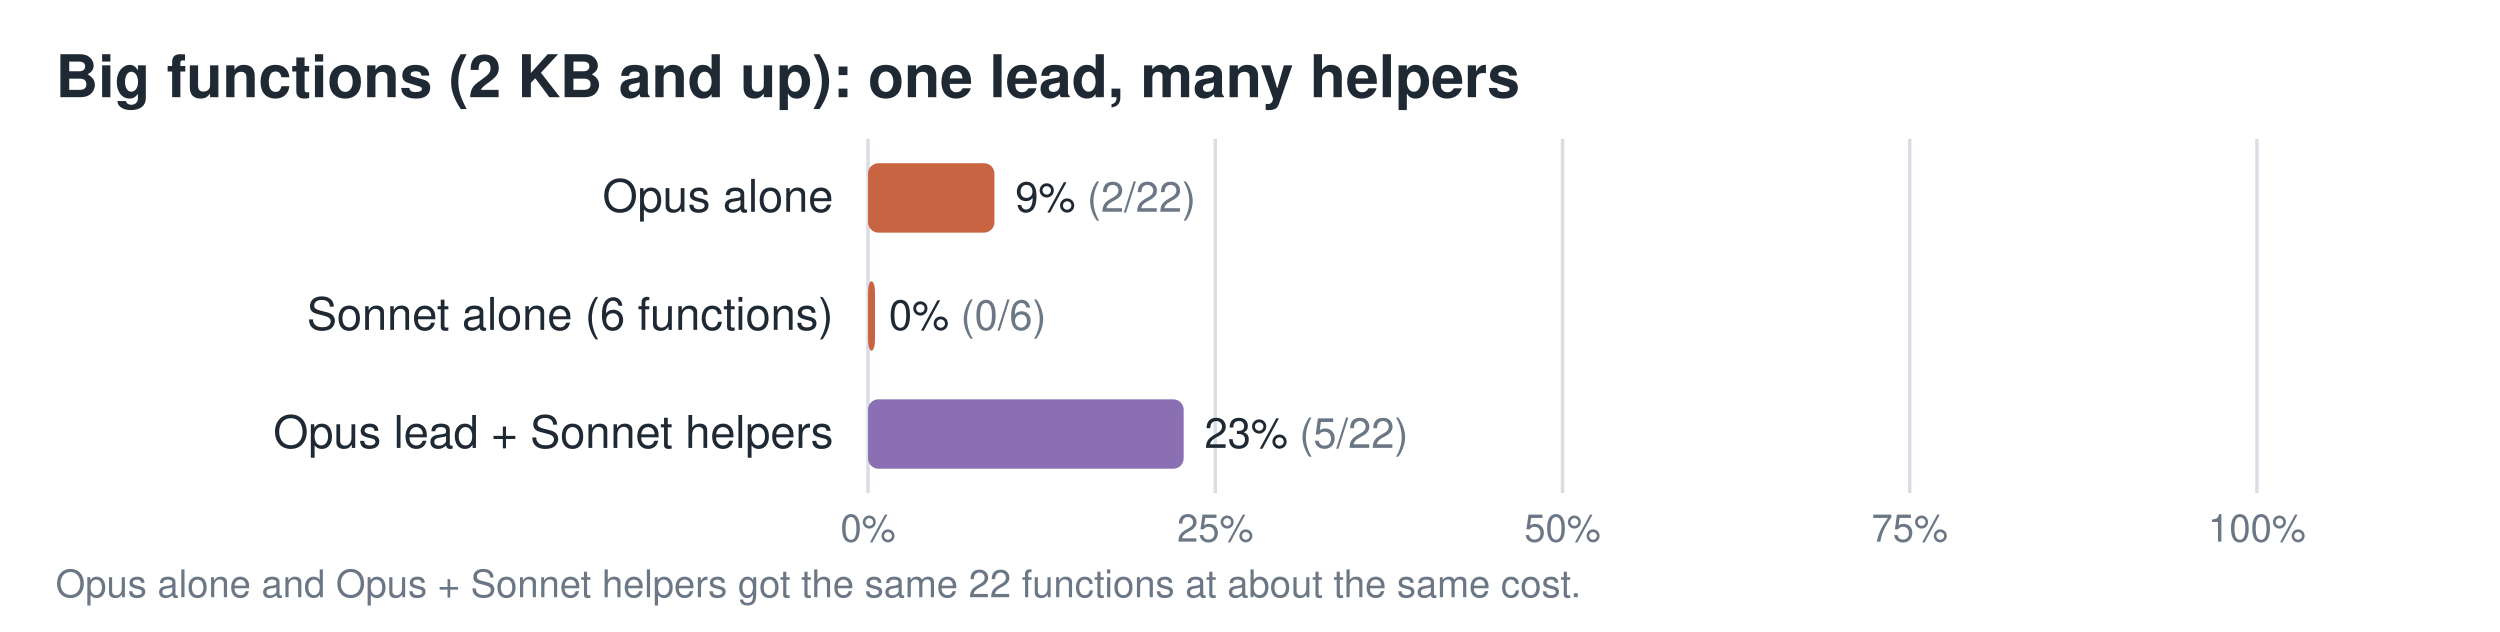
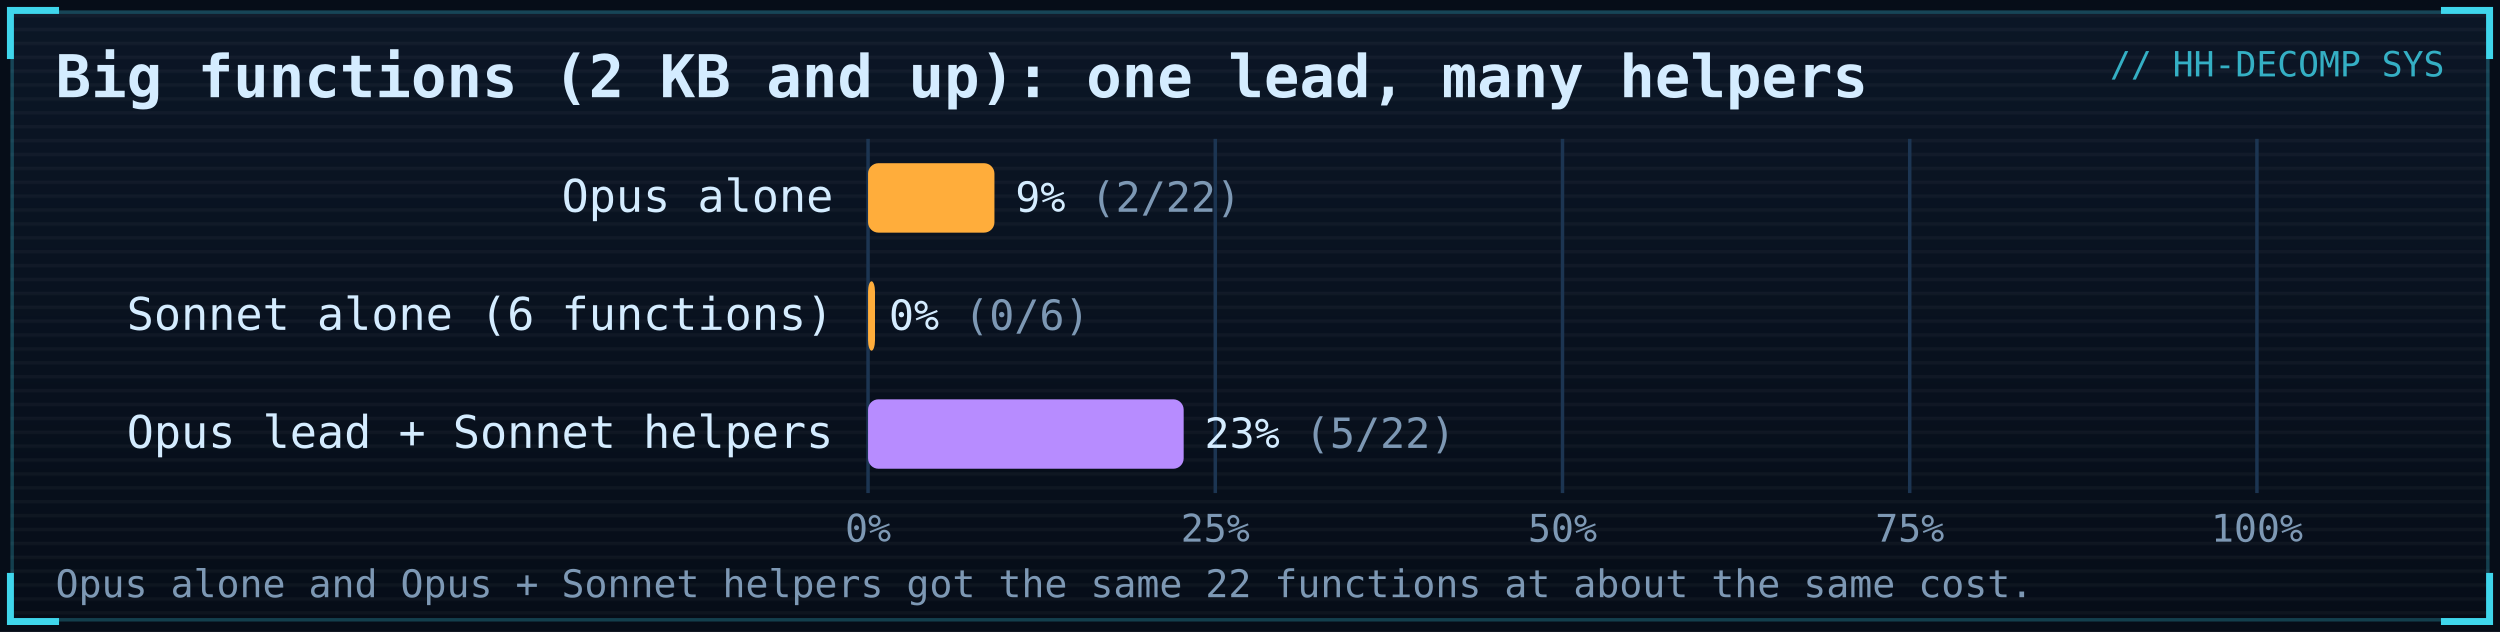
- <svg xmlns="http://www.w3.org/2000/svg" viewBox="0 0 720 182" width="720" height="182" font-family="-apple-system,Segoe UI,Helvetica,Arial,sans-serif" role="img" aria-label="Big functions (2 KB and up): one lead, many helpers">
-   <rect width="100%" height="100%" fill="#ffffff" />
-   <text x="16" y="28" font-size="17" font-weight="600" fill="#1f2933">Big functions (2 KB and up): one lead, many helpers</text>
-   <line x1="250.0" y1="40" x2="250.0" y2="142" stroke="#d9dee4" />
-   <text x="250.0" y="156" font-size="11" fill="#6b7785" text-anchor="middle">0%</text>
-   <line x1="350.0" y1="40" x2="350.0" y2="142" stroke="#d9dee4" />
-   <text x="350.0" y="156" font-size="11" fill="#6b7785" text-anchor="middle">25%</text>
-   <line x1="450.0" y1="40" x2="450.0" y2="142" stroke="#d9dee4" />
-   <text x="450.0" y="156" font-size="11" fill="#6b7785" text-anchor="middle">50%</text>
-   <line x1="550.0" y1="40" x2="550.0" y2="142" stroke="#d9dee4" />
-   <text x="550.0" y="156" font-size="11" fill="#6b7785" text-anchor="middle">75%</text>
-   <line x1="650.0" y1="40" x2="650.0" y2="142" stroke="#d9dee4" />
-   <text x="650.0" y="156" font-size="11" fill="#6b7785" text-anchor="middle">100%</text>
-   <text x="240" y="61" font-size="13" fill="#1f2933" text-anchor="end">Opus alone</text>
-   <rect x="250" y="47" width="36.4" height="20" rx="3" fill="#c96442" />
-   <text x="292.4" y="61" font-size="12" fill="#1f2933">9% <tspan fill="#6b7785">(2/22)</tspan>
+ <svg xmlns="http://www.w3.org/2000/svg" viewBox="0 0 720 182" width="720" height="182" font-family="'Share Tech Mono','Eurostile','Bank Gothic',Consolas,'DejaVu Sans Mono',monospace" role="img" aria-label="Big functions (2 KB and up): one lead, many helpers">
+   <defs>
+     <pattern id="scan" width="4" height="4" patternUnits="userSpaceOnUse">
+       <rect width="4" height="1" fill="#ffffff" opacity="0.035" />
+     </pattern>
+     <linearGradient id="panel" x1="0" y1="0" x2="0" y2="1">
+       <stop offset="0" stop-color="#0b1626" />
+       <stop offset="1" stop-color="#060d18" />
+     </linearGradient>
+   </defs>
+   <rect width="100%" height="100%" fill="#060d18" />
+   <rect x="3" y="3" width="714" height="176" fill="url(#panel)" />
+   <rect x="3" y="3" width="714" height="176" fill="url(#scan)" />
+   <rect x="3.5" y="3.5" width="713" height="175" fill="none" stroke="#3fd6ec" stroke-opacity="0.25" />
+   <path d="M3,17 V3 H17" fill="none" stroke="#3fd6ec" stroke-width="2" />
+   <path d="M703,3 H717 V17" fill="none" stroke="#3fd6ec" stroke-width="2" />
+   <path d="M3,165 V179 H17" fill="none" stroke="#3fd6ec" stroke-width="2" />
+   <path d="M703,179 H717 V165" fill="none" stroke="#3fd6ec" stroke-width="2" />
+   <text x="704" y="22" font-size="10" fill="#3fd6ec" text-anchor="end" opacity="0.8">// HH-DECOMP SYS</text>
+   <text x="16" y="28" font-size="17" font-weight="600" fill="#d4ecff">Big functions (2 KB and up): one lead, many helpers</text>
+   <line x1="250.0" y1="40" x2="250.0" y2="142" stroke="#1c3552" />
+   <text x="250.0" y="156" font-size="11" fill="#7d98b4" text-anchor="middle">0%</text>
+   <line x1="350.0" y1="40" x2="350.0" y2="142" stroke="#1c3552" />
+   <text x="350.0" y="156" font-size="11" fill="#7d98b4" text-anchor="middle">25%</text>
+   <line x1="450.0" y1="40" x2="450.0" y2="142" stroke="#1c3552" />
+   <text x="450.0" y="156" font-size="11" fill="#7d98b4" text-anchor="middle">50%</text>
+   <line x1="550.0" y1="40" x2="550.0" y2="142" stroke="#1c3552" />
+   <text x="550.0" y="156" font-size="11" fill="#7d98b4" text-anchor="middle">75%</text>
+   <line x1="650.0" y1="40" x2="650.0" y2="142" stroke="#1c3552" />
+   <text x="650.0" y="156" font-size="11" fill="#7d98b4" text-anchor="middle">100%</text>
+   <text x="240" y="61" font-size="13" fill="#d4ecff" text-anchor="end">Opus alone</text>
+   <rect x="250" y="47" width="36.4" height="20" rx="3" fill="#ffad3b" />
+   <text x="292.4" y="61" font-size="12" fill="#d4ecff">9% <tspan fill="#7d98b4">(2/22)</tspan>
  </text>
-   <text x="240" y="95" font-size="13" fill="#1f2933" text-anchor="end">Sonnet alone (6 functions)</text>
-   <rect x="250" y="81" width="2.0" height="20" rx="3" fill="#c96442" />
-   <text x="256.0" y="95" font-size="12" fill="#1f2933">0% <tspan fill="#6b7785">(0/6)</tspan>
+   <text x="240" y="95" font-size="13" fill="#d4ecff" text-anchor="end">Sonnet alone (6 functions)</text>
+   <rect x="250" y="81" width="2.0" height="20" rx="3" fill="#ffad3b" />
+   <text x="256.0" y="95" font-size="12" fill="#d4ecff">0% <tspan fill="#7d98b4">(0/6)</tspan>
  </text>
-   <text x="240" y="129" font-size="13" fill="#1f2933" text-anchor="end">Opus lead + Sonnet helpers</text>
-   <rect x="250" y="115" width="90.9" height="20" rx="3" fill="#8a6fb3" />
-   <text x="346.9" y="129" font-size="12" fill="#1f2933">23% <tspan fill="#6b7785">(5/22)</tspan>
+   <text x="240" y="129" font-size="13" fill="#d4ecff" text-anchor="end">Opus lead + Sonnet helpers</text>
+   <rect x="250" y="115" width="90.9" height="20" rx="3" fill="#b78cff" />
+   <text x="346.9" y="129" font-size="12" fill="#d4ecff">23% <tspan fill="#7d98b4">(5/22)</tspan>
  </text>
-   <text x="16" y="172" font-size="11" fill="#6b7785">Opus alone and Opus + Sonnet helpers got the same 22 functions at about the same cost.</text>
+   <text x="16" y="172" font-size="11" fill="#7d98b4">Opus alone and Opus + Sonnet helpers got the same 22 functions at about the same cost.</text>
</svg>
